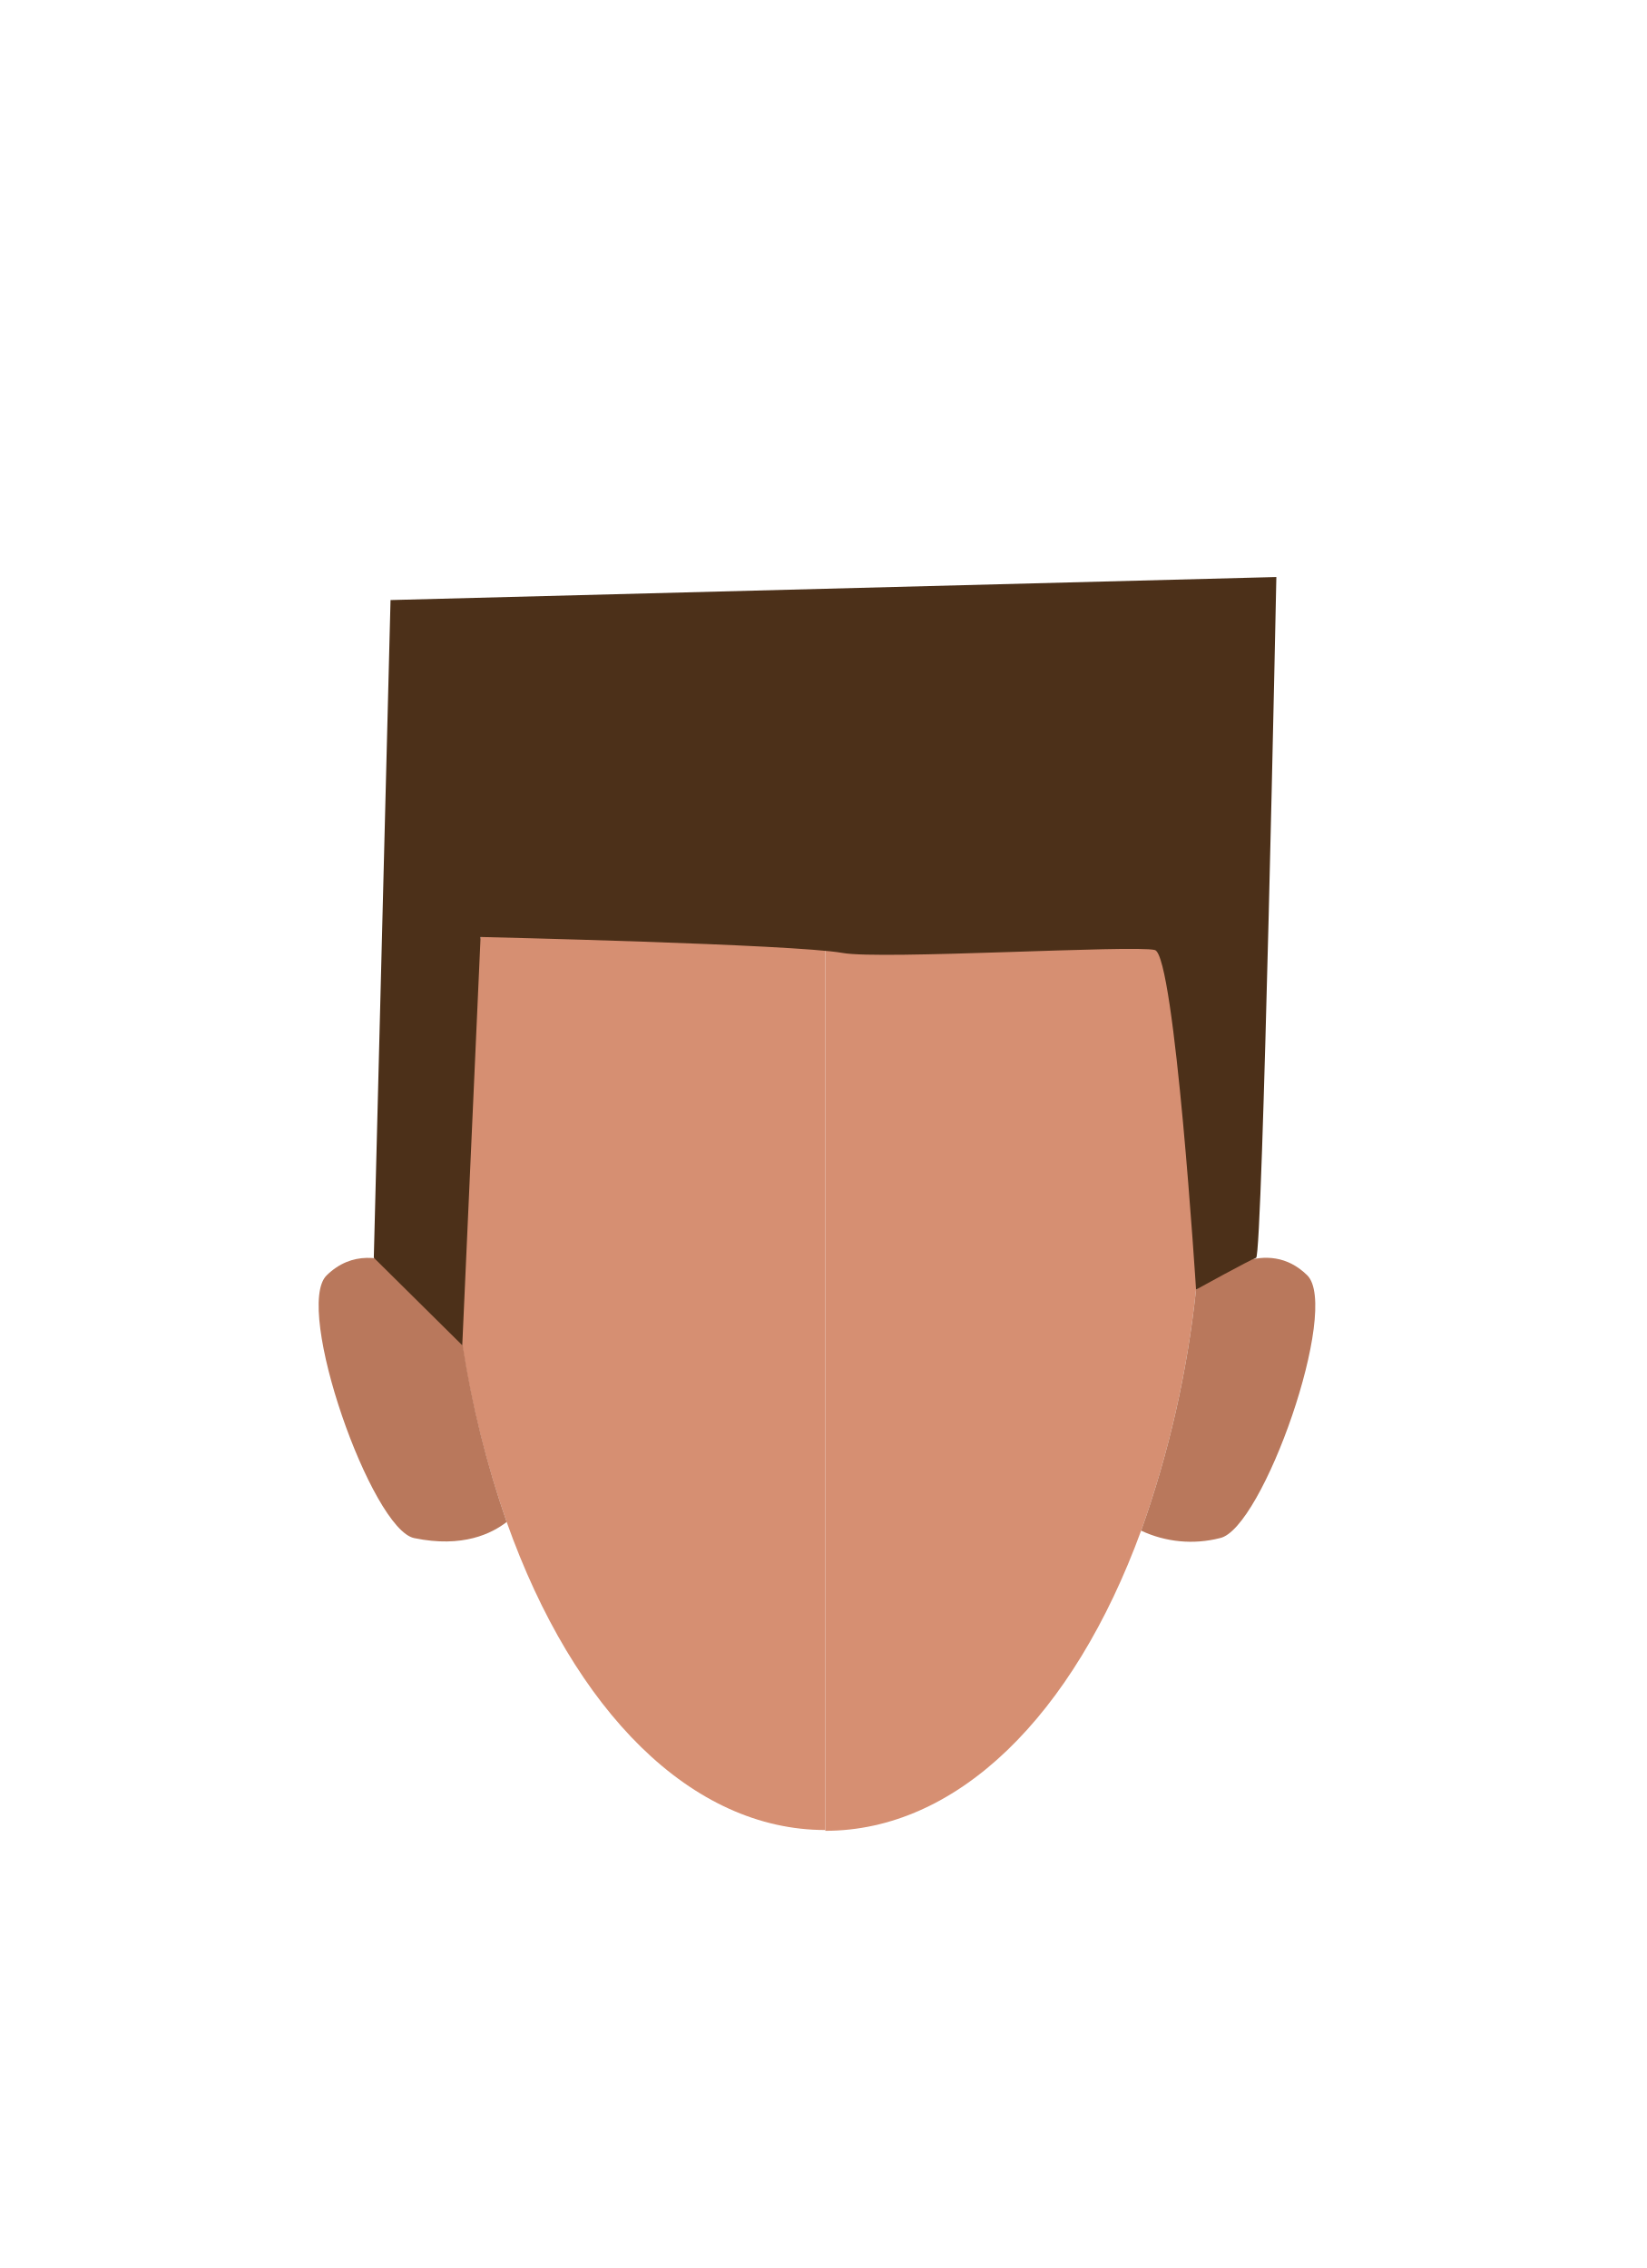
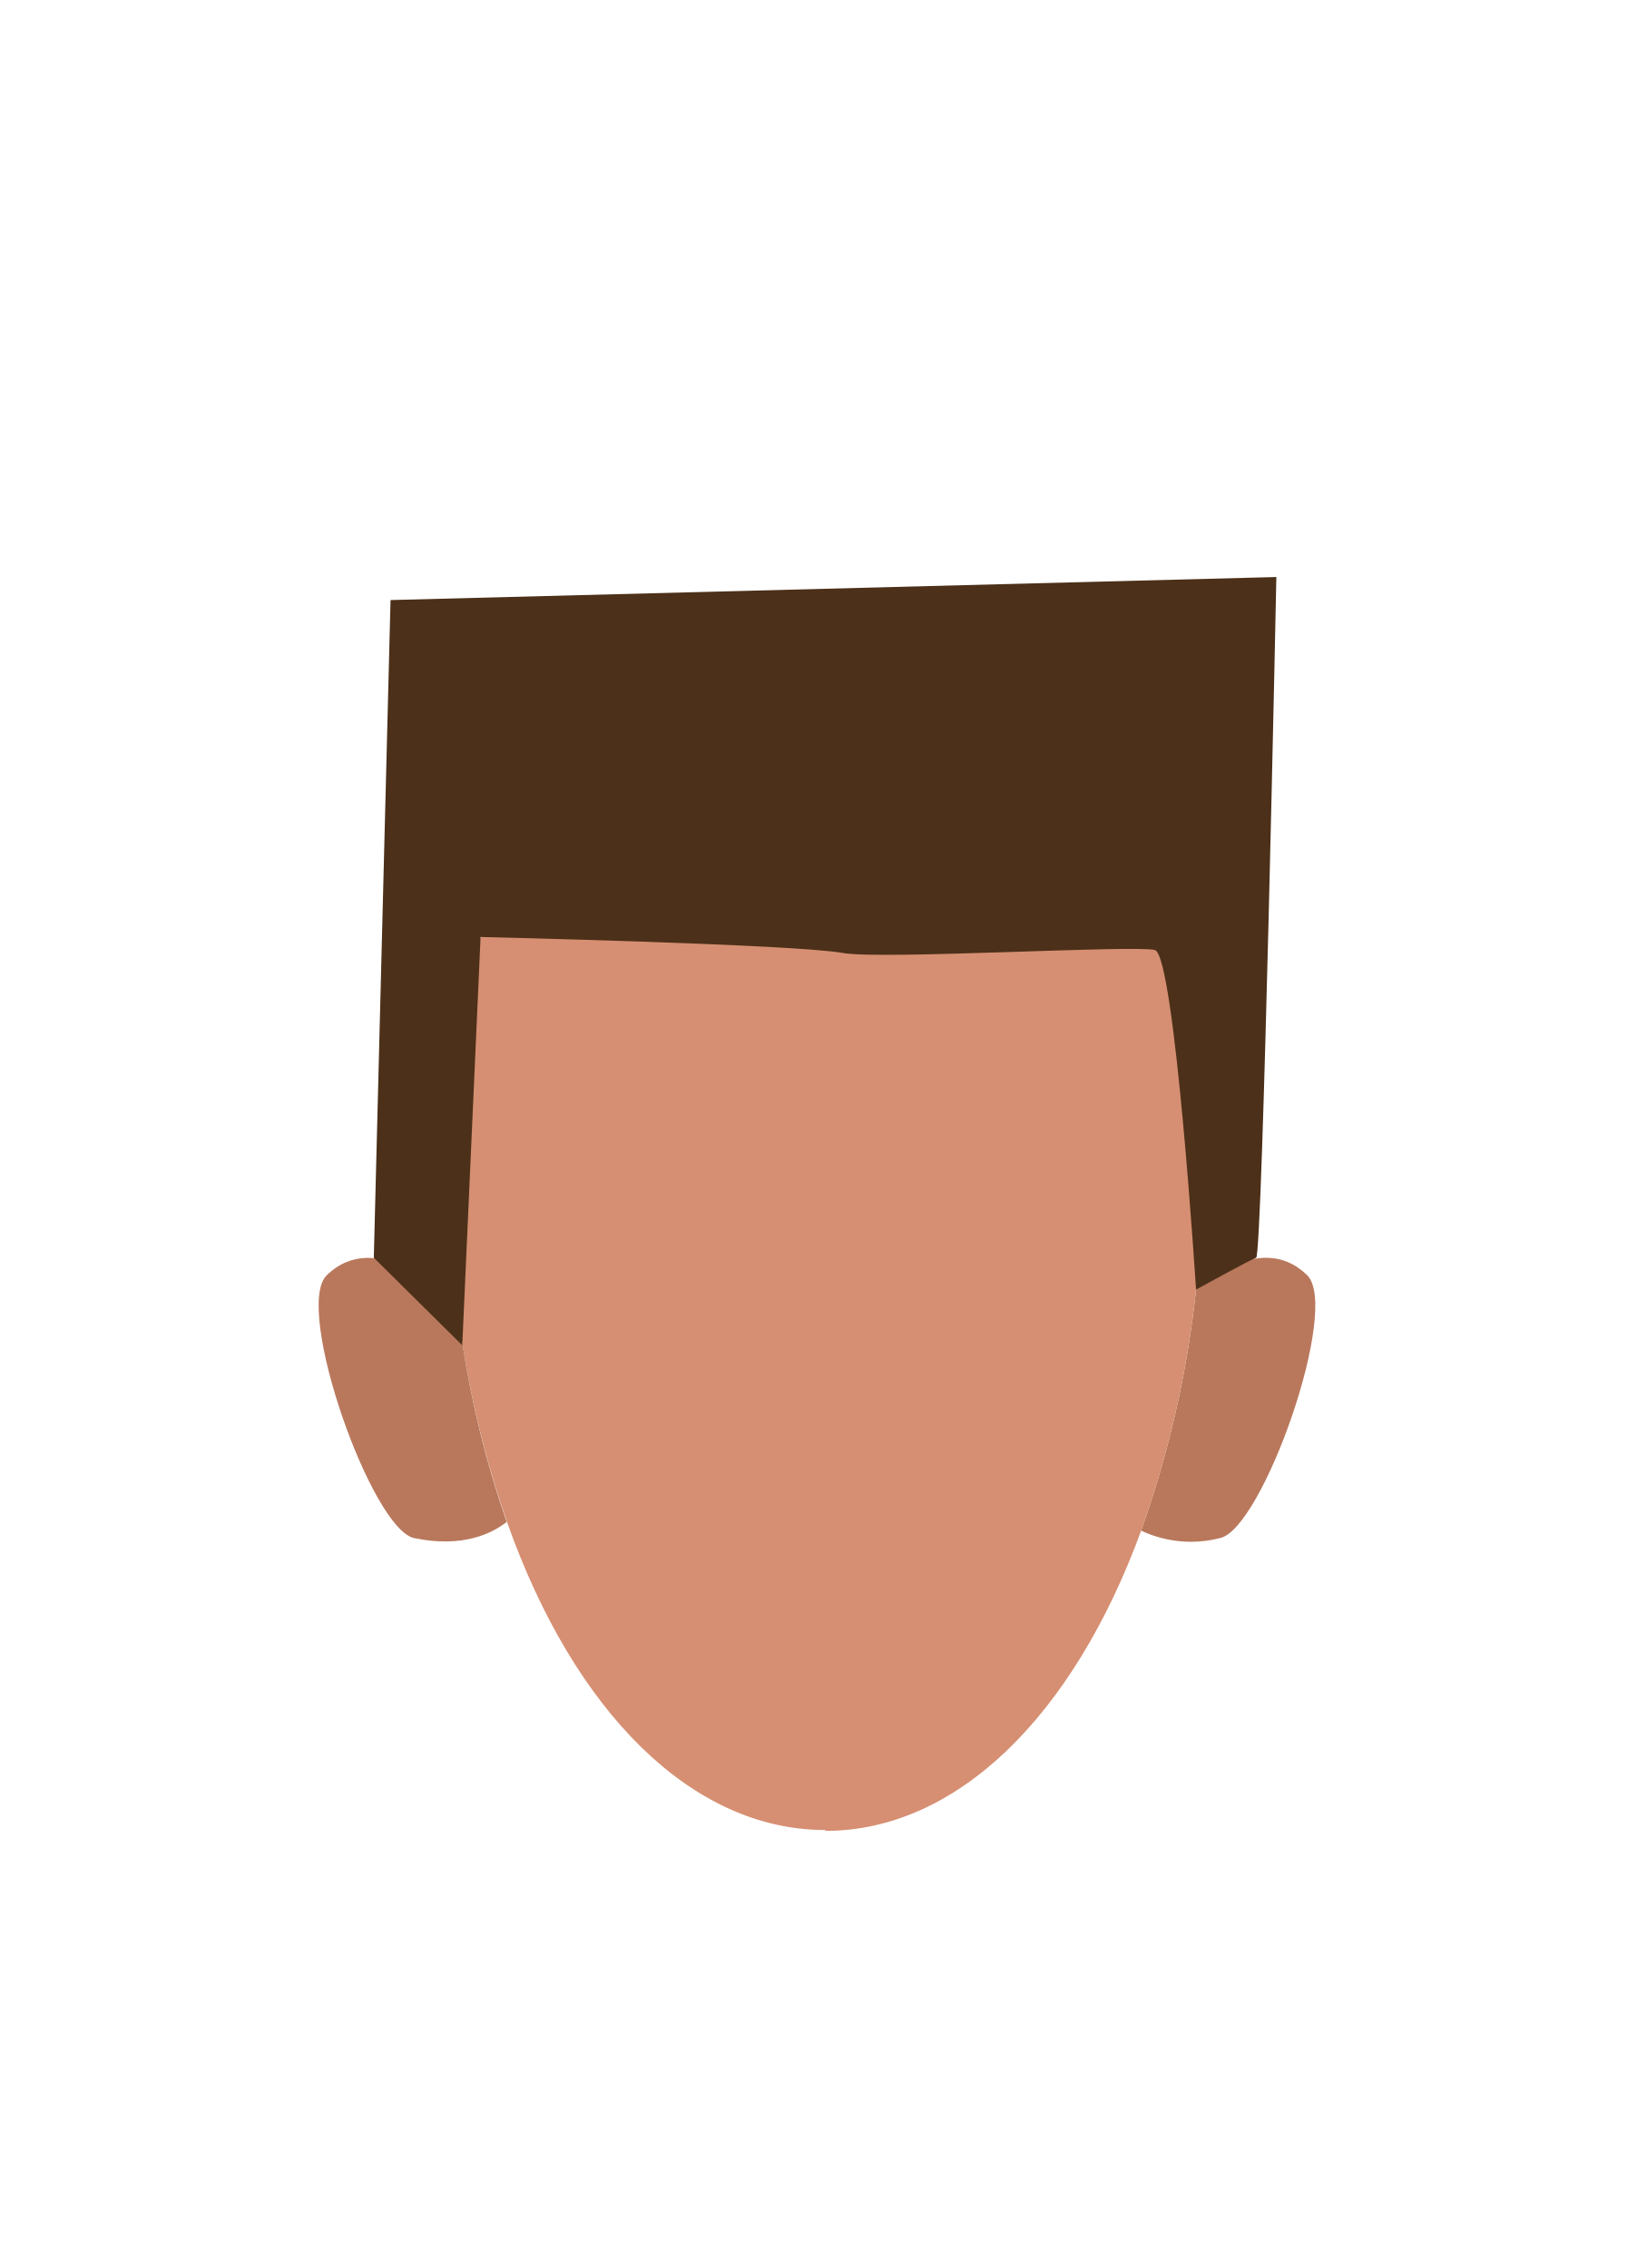
<svg xmlns="http://www.w3.org/2000/svg" id="Calque_9" data-name="Calque 9" viewBox="0 0 188 259.02">
  <defs>
-     <style>.cls-1{fill:#d68f72;}.cls-2{fill:#b9785c;}.cls-3{fill:#4c3019;}</style>
+     <style>.cls-1{fill:#b9785c;}.cls-2{fill:#d68f72;}.cls-3{fill:#4c3019;}</style>
  </defs>
-   <path class="cls-1" d="M137.51,130.07a153.47,153.47,0,0,1-.95,17.21,119.54,119.54,0,0,1-6.27,27.53c-7.75,21.18-21,34.28-36.06,34.28V84.46C118.14,84.46,137.51,95.66,137.51,130.07Z" />
-   <path class="cls-2" d="M139.29,175.66a13.35,13.35,0,0,1-9-.85,119.54,119.54,0,0,0,6.27-27.53c2.25-1.93,8.14-6.11,12.69-1.64C153.07,149.39,144.16,174.64,139.29,175.66Z" />
-   <path class="cls-1" d="M94.23,84.36V209C79,209,65.56,195.52,57.85,173.82a115.32,115.32,0,0,1-5.07-20.18A149,149,0,0,1,51,130C51,95.56,70.33,84.36,94.23,84.36Z" />
-   <path class="cls-2" d="M57.85,173.82c-1.66,1.29-5,3-10.56,1.84-4.87-1-13.78-26.27-10-30C43.07,140,51,148.13,51,148.13l1.83,5.51A115.32,115.32,0,0,0,57.85,173.82Z" />
+   <path class="cls-1" d="M139.29,175.66a13.35,13.35,0,0,1-9-.85,119.54,119.54,0,0,0,6.27-27.53c2.25-1.93,8.14-6.11,12.69-1.64C153.07,149.39,144.16,174.64,139.29,175.66Z" />
+   <path class="cls-2" d="M94.23,84.46v-.1C70.33,84.36,51,95.56,51,130a149,149,0,0,0,1.83,23.67,115.32,115.32,0,0,0,5.07,20.18C65.56,195.52,79,209,94.23,209v.1c15,0,28.31-13.1,36.06-34.28a119.54,119.54,0,0,0,6.27-27.53,153.47,153.47,0,0,0,.95-17.21C137.51,95.66,118.14,84.46,94.23,84.46Z" />
+   <path class="cls-1" d="M57.85,173.82c-1.66,1.29-5,3-10.56,1.84-4.87-1-13.78-26.27-10-30C43.07,140,51,148.13,51,148.13l1.83,5.51A115.32,115.32,0,0,0,57.85,173.82Z" />
  <path class="cls-3" d="M52.78,153.64l-10.1-10,1.91-75.11L145.73,65.9s-1.57,77.5-2.31,77.75-6.86,3.63-6.86,3.63-2.42-38.17-4.7-38.78-31.26,1.14-35.67.33c-5.67-1-41.32-1.82-41.32-1.82Z" />
</svg>
